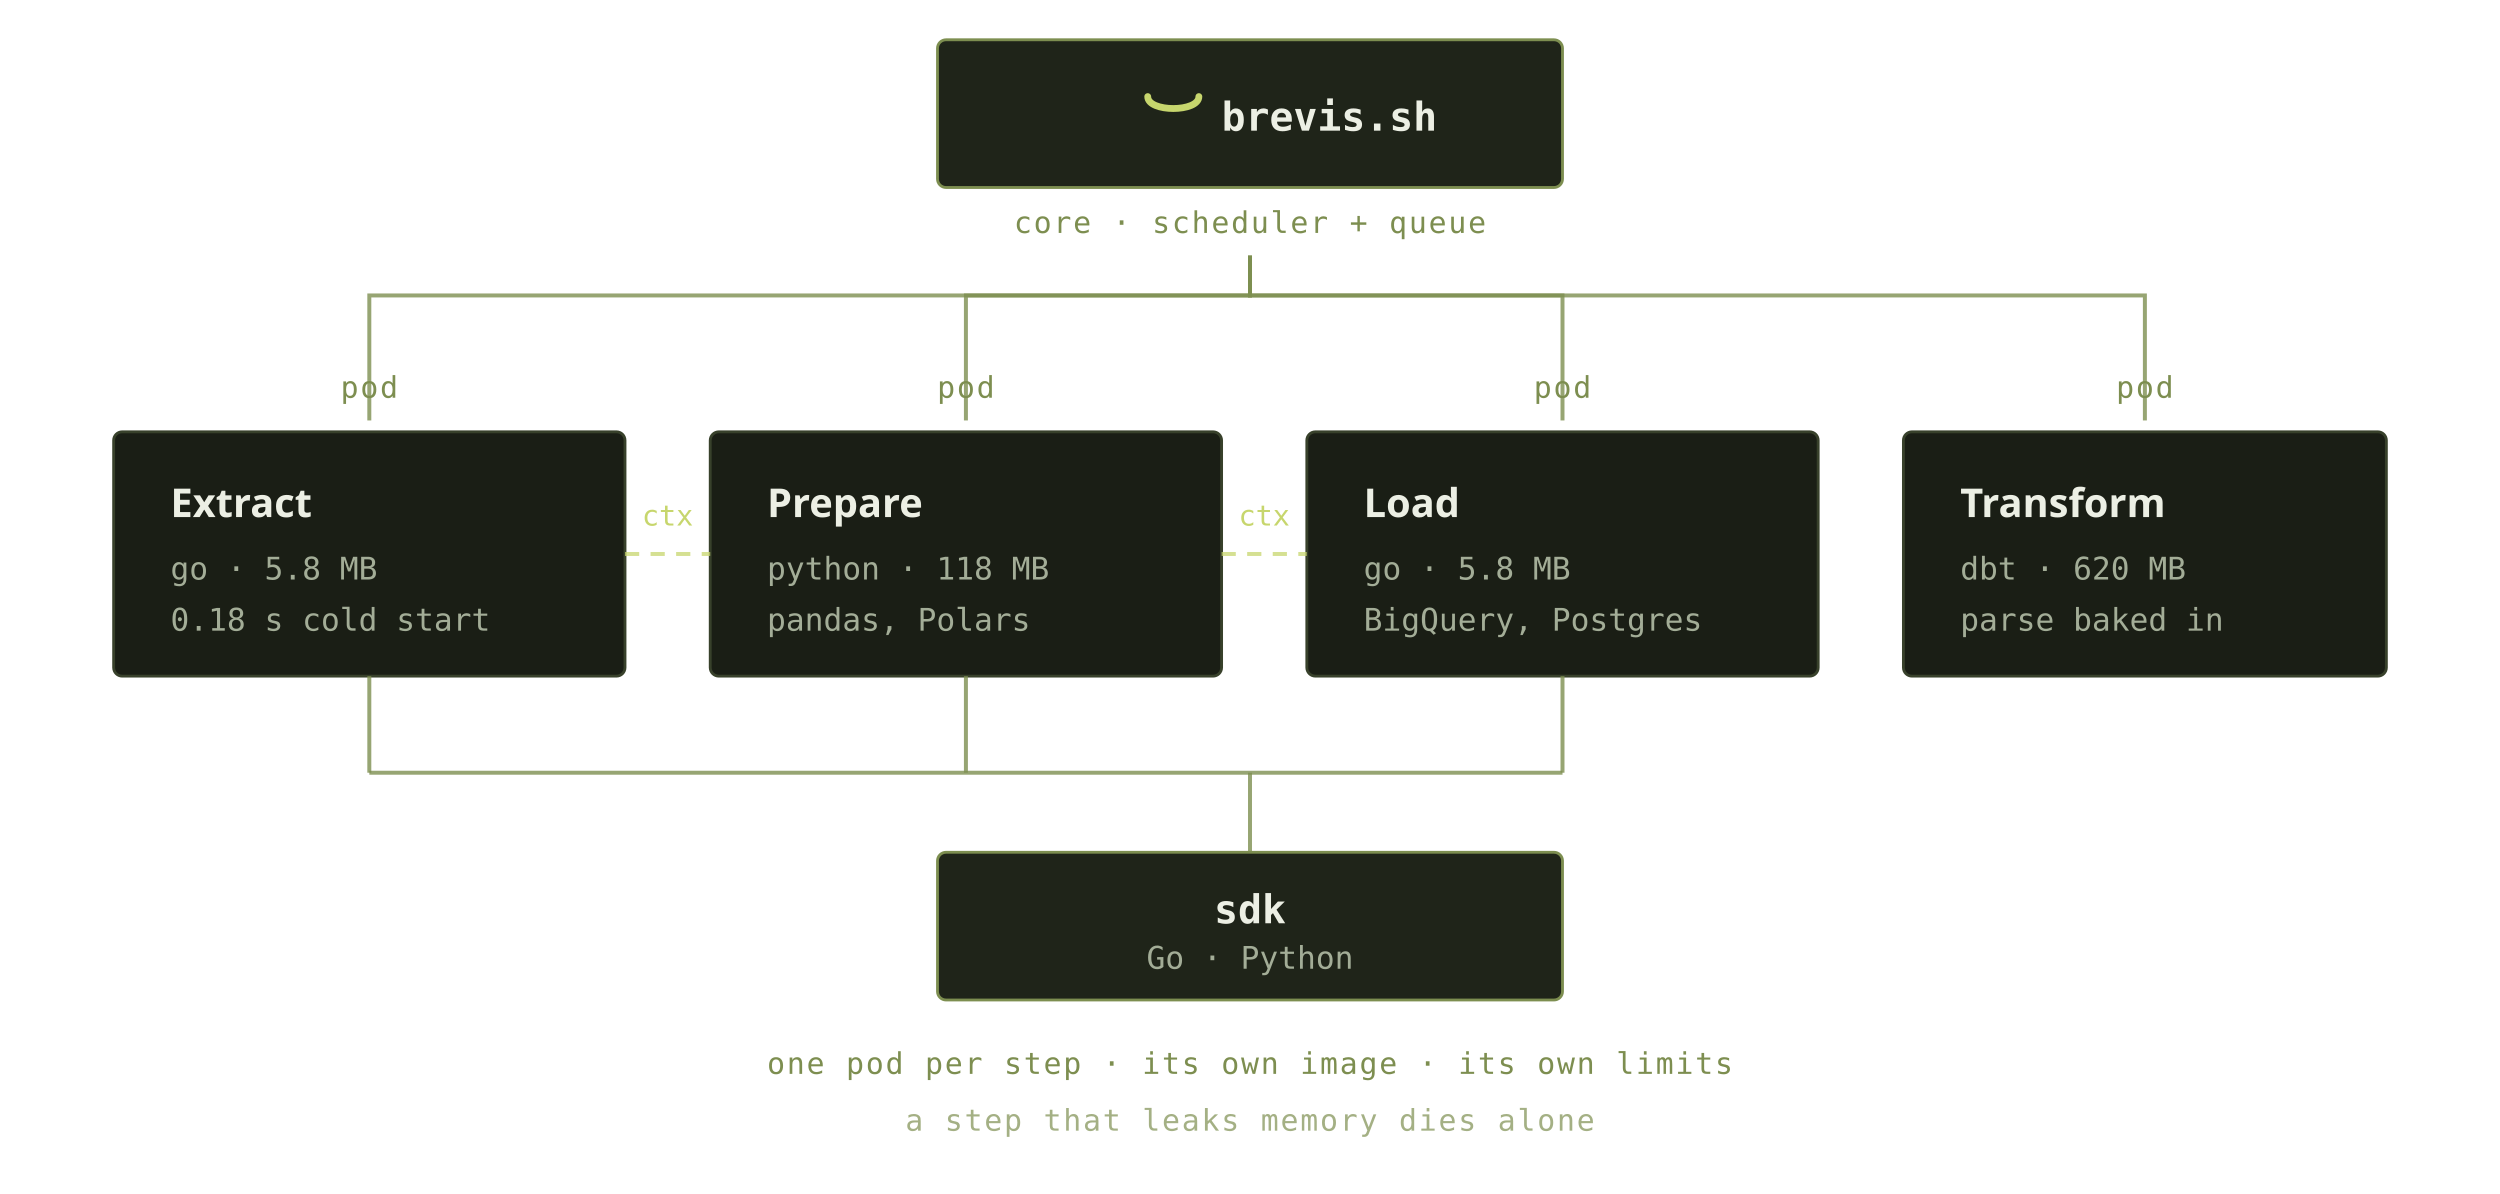
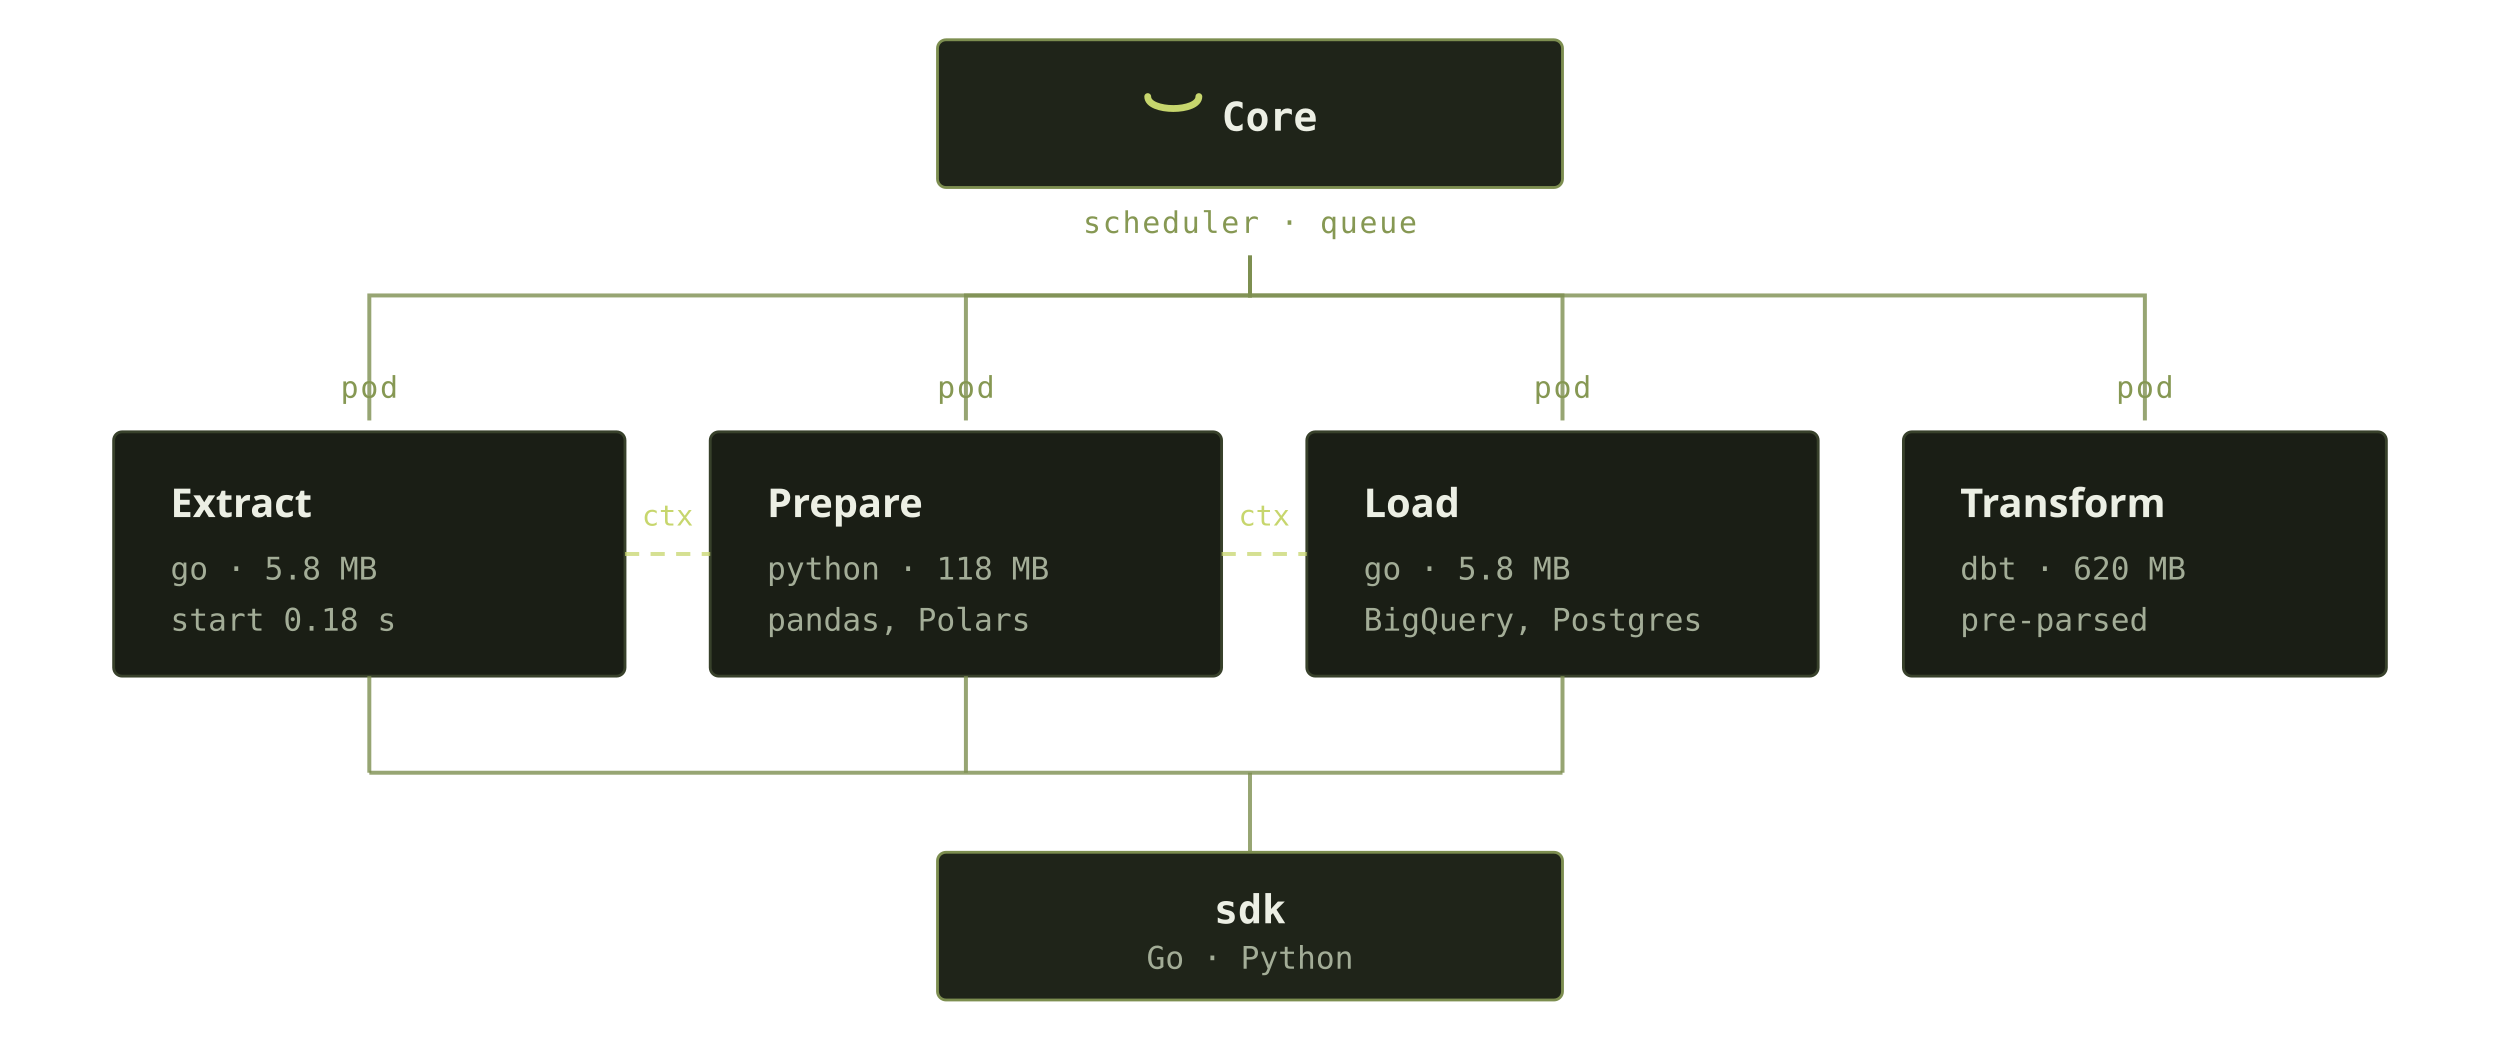
- <svg xmlns="http://www.w3.org/2000/svg" viewBox="0 0 880 420" role="img" aria-labelledby="exec-t exec-d" fill="none">
+ <svg xmlns="http://www.w3.org/2000/svg" viewBox="0 0 880 370" role="img" aria-labelledby="exec-t exec-d" fill="none">
  <style>
    .box   { fill: #1a1e15; stroke: #38412b; stroke-width: 1; }
    .core  { fill: #1f2419; stroke: #7d8e50; }
    .edge  { stroke: #7d8e50; stroke-width: 1.4; opacity: .8; }
-     .ctx   { stroke: #c7d66d; stroke-width: 1.4; stroke-dasharray: 5 4; opacity: .75; }
+     .ctx   { stroke: #c7d66d; stroke-width: 1.4; stroke-dasharray: 5 4; opacity: .75; animation: flow 1.1s linear infinite; }
    .t     { font-family: "IBM Plex Sans", system-ui, sans-serif; }
    .m     { font-family: "IBM Plex Mono", ui-monospace, monospace; }
    .name  { font-size: 14px; font-weight: 600; fill: #ecefe4; }
-     .lbl   { font-size: 10.5px; fill: #7d8e50; letter-spacing: .06em; }
+     .lbl   { font-size: 10.5px; fill: #869853; letter-spacing: .06em; }
    .rt    { font-size: 11px; fill: #a3ad97; }
    .lime  { fill: #c7d66d; }
+     @keyframes flow { to { stroke-dashoffset: -18; } }
+     @media (prefers-reduced-motion: reduce) { .ctx { animation: none; } }
  </style>
-   <rect class="box core" x="330" y="14" width="220" height="52" rx="3" />
+   <rect id="core" class="box core" x="330" y="14" width="220" height="52" rx="3" />
  <path d="M404 34c0 5.6 18 5.6 18 0" stroke="#c7d66d" stroke-width="2.4" stroke-linecap="round" />
-   <text class="m name" x="430" y="46">brevis.sh</text>
-   <text class="m lbl" x="440" y="82" text-anchor="middle">core · scheduler + queue</text>
+   <text class="m name" x="430" y="46">Core</text>
+   <text class="m lbl" x="440" y="82" text-anchor="middle">scheduler · queue</text>
  <path class="edge" d="M440 90v14H130v44" />
  <path class="edge" d="M440 90v14H340v44" />
  <path class="edge" d="M440 90v14H550v44" />
  <path class="edge" d="M440 90v14H755v44" />
  <g class="m lbl">
    <text x="130" y="140" text-anchor="middle">pod</text>
    <text x="340" y="140" text-anchor="middle">pod</text>
    <text x="550" y="140" text-anchor="middle">pod</text>
    <text x="755" y="140" text-anchor="middle">pod</text>
  </g>
  <g>
    <rect class="box" x="40" y="152" width="180" height="86" rx="3" />
    <text class="t name" x="60" y="182">Extract</text>
    <text class="m rt" x="60" y="204">go · 5.8 MB</text>
-     <text class="m rt" x="60" y="222">0.18 s cold start</text>
+     <text class="m rt" x="60" y="222">start 0.18 s</text>
  </g>
  <g>
    <rect class="box" x="250" y="152" width="180" height="86" rx="3" />
    <text class="t name" x="270" y="182">Prepare</text>
    <text class="m rt" x="270" y="204">python · 118 MB</text>
    <text class="m rt" x="270" y="222">pandas, Polars</text>
  </g>
  <g>
    <rect class="box" x="460" y="152" width="180" height="86" rx="3" />
    <text class="t name" x="480" y="182">Load</text>
    <text class="m rt" x="480" y="204">go · 5.8 MB</text>
    <text class="m rt" x="480" y="222">BigQuery, Postgres</text>
  </g>
  <g>
    <rect class="box" x="670" y="152" width="170" height="86" rx="3" />
    <text class="t name" x="690" y="182">Transform</text>
    <text class="m rt" x="690" y="204">dbt · 620 MB</text>
-     <text class="m rt" x="690" y="222">parse baked in</text>
+     <text class="m rt" x="690" y="222">pre-parsed</text>
  </g>
  <path class="ctx" d="M220 195h30" />
  <path class="ctx" d="M430 195h30" />
  <text class="m lime" x="235" y="185" font-size="10" text-anchor="middle">ctx</text>
  <text class="m lime" x="445" y="185" font-size="10" text-anchor="middle">ctx</text>
  <path class="edge" d="M130 238v34M340 238v34M550 238v34" />
  <path class="edge" d="M130 272h420" />
  <path class="edge" d="M440 272v28" />
  <rect class="box core" x="330" y="300" width="220" height="52" rx="3" />
  <text class="m name" x="440" y="325" text-anchor="middle" font-size="13">sdk</text>
  <text class="m rt" x="440" y="341" text-anchor="middle" font-size="10">Go · Python</text>
-   <text class="m lbl" x="440" y="378" text-anchor="middle">one pod per step · its own image · its own limits</text>
-   <text class="m lbl" x="440" y="398" text-anchor="middle" opacity=".7">a step that leaks memory dies alone</text>
</svg>
